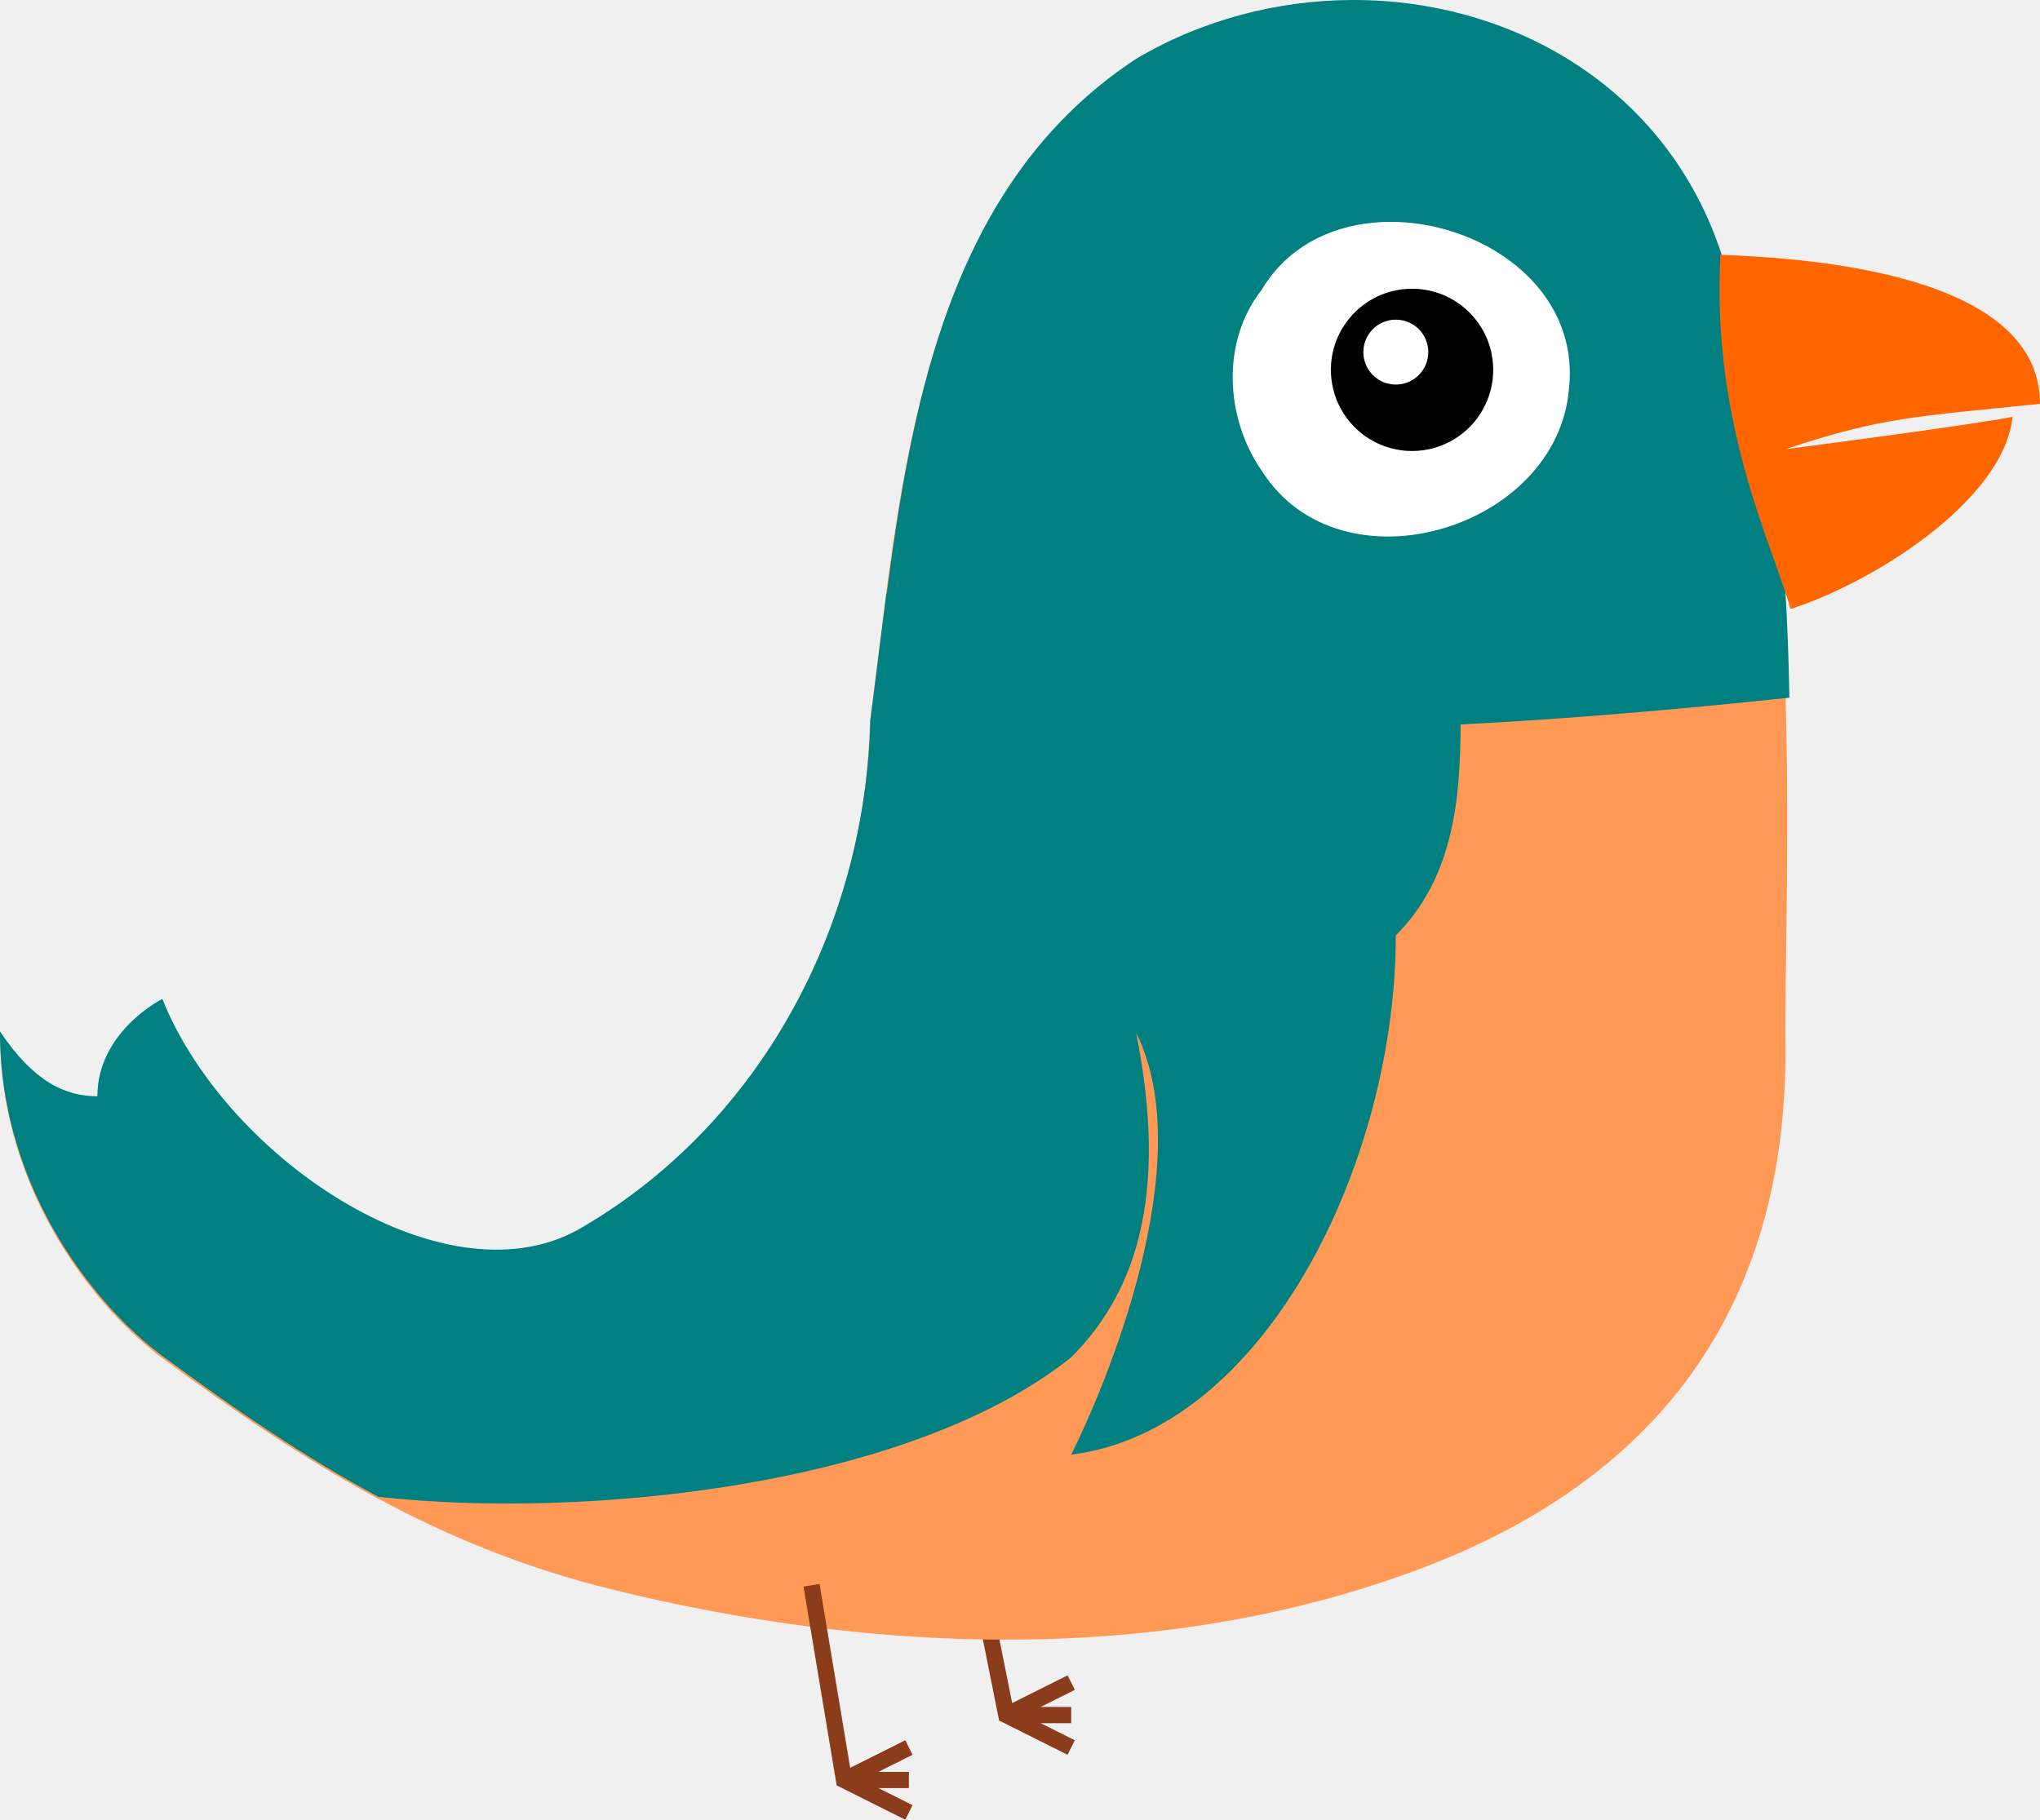
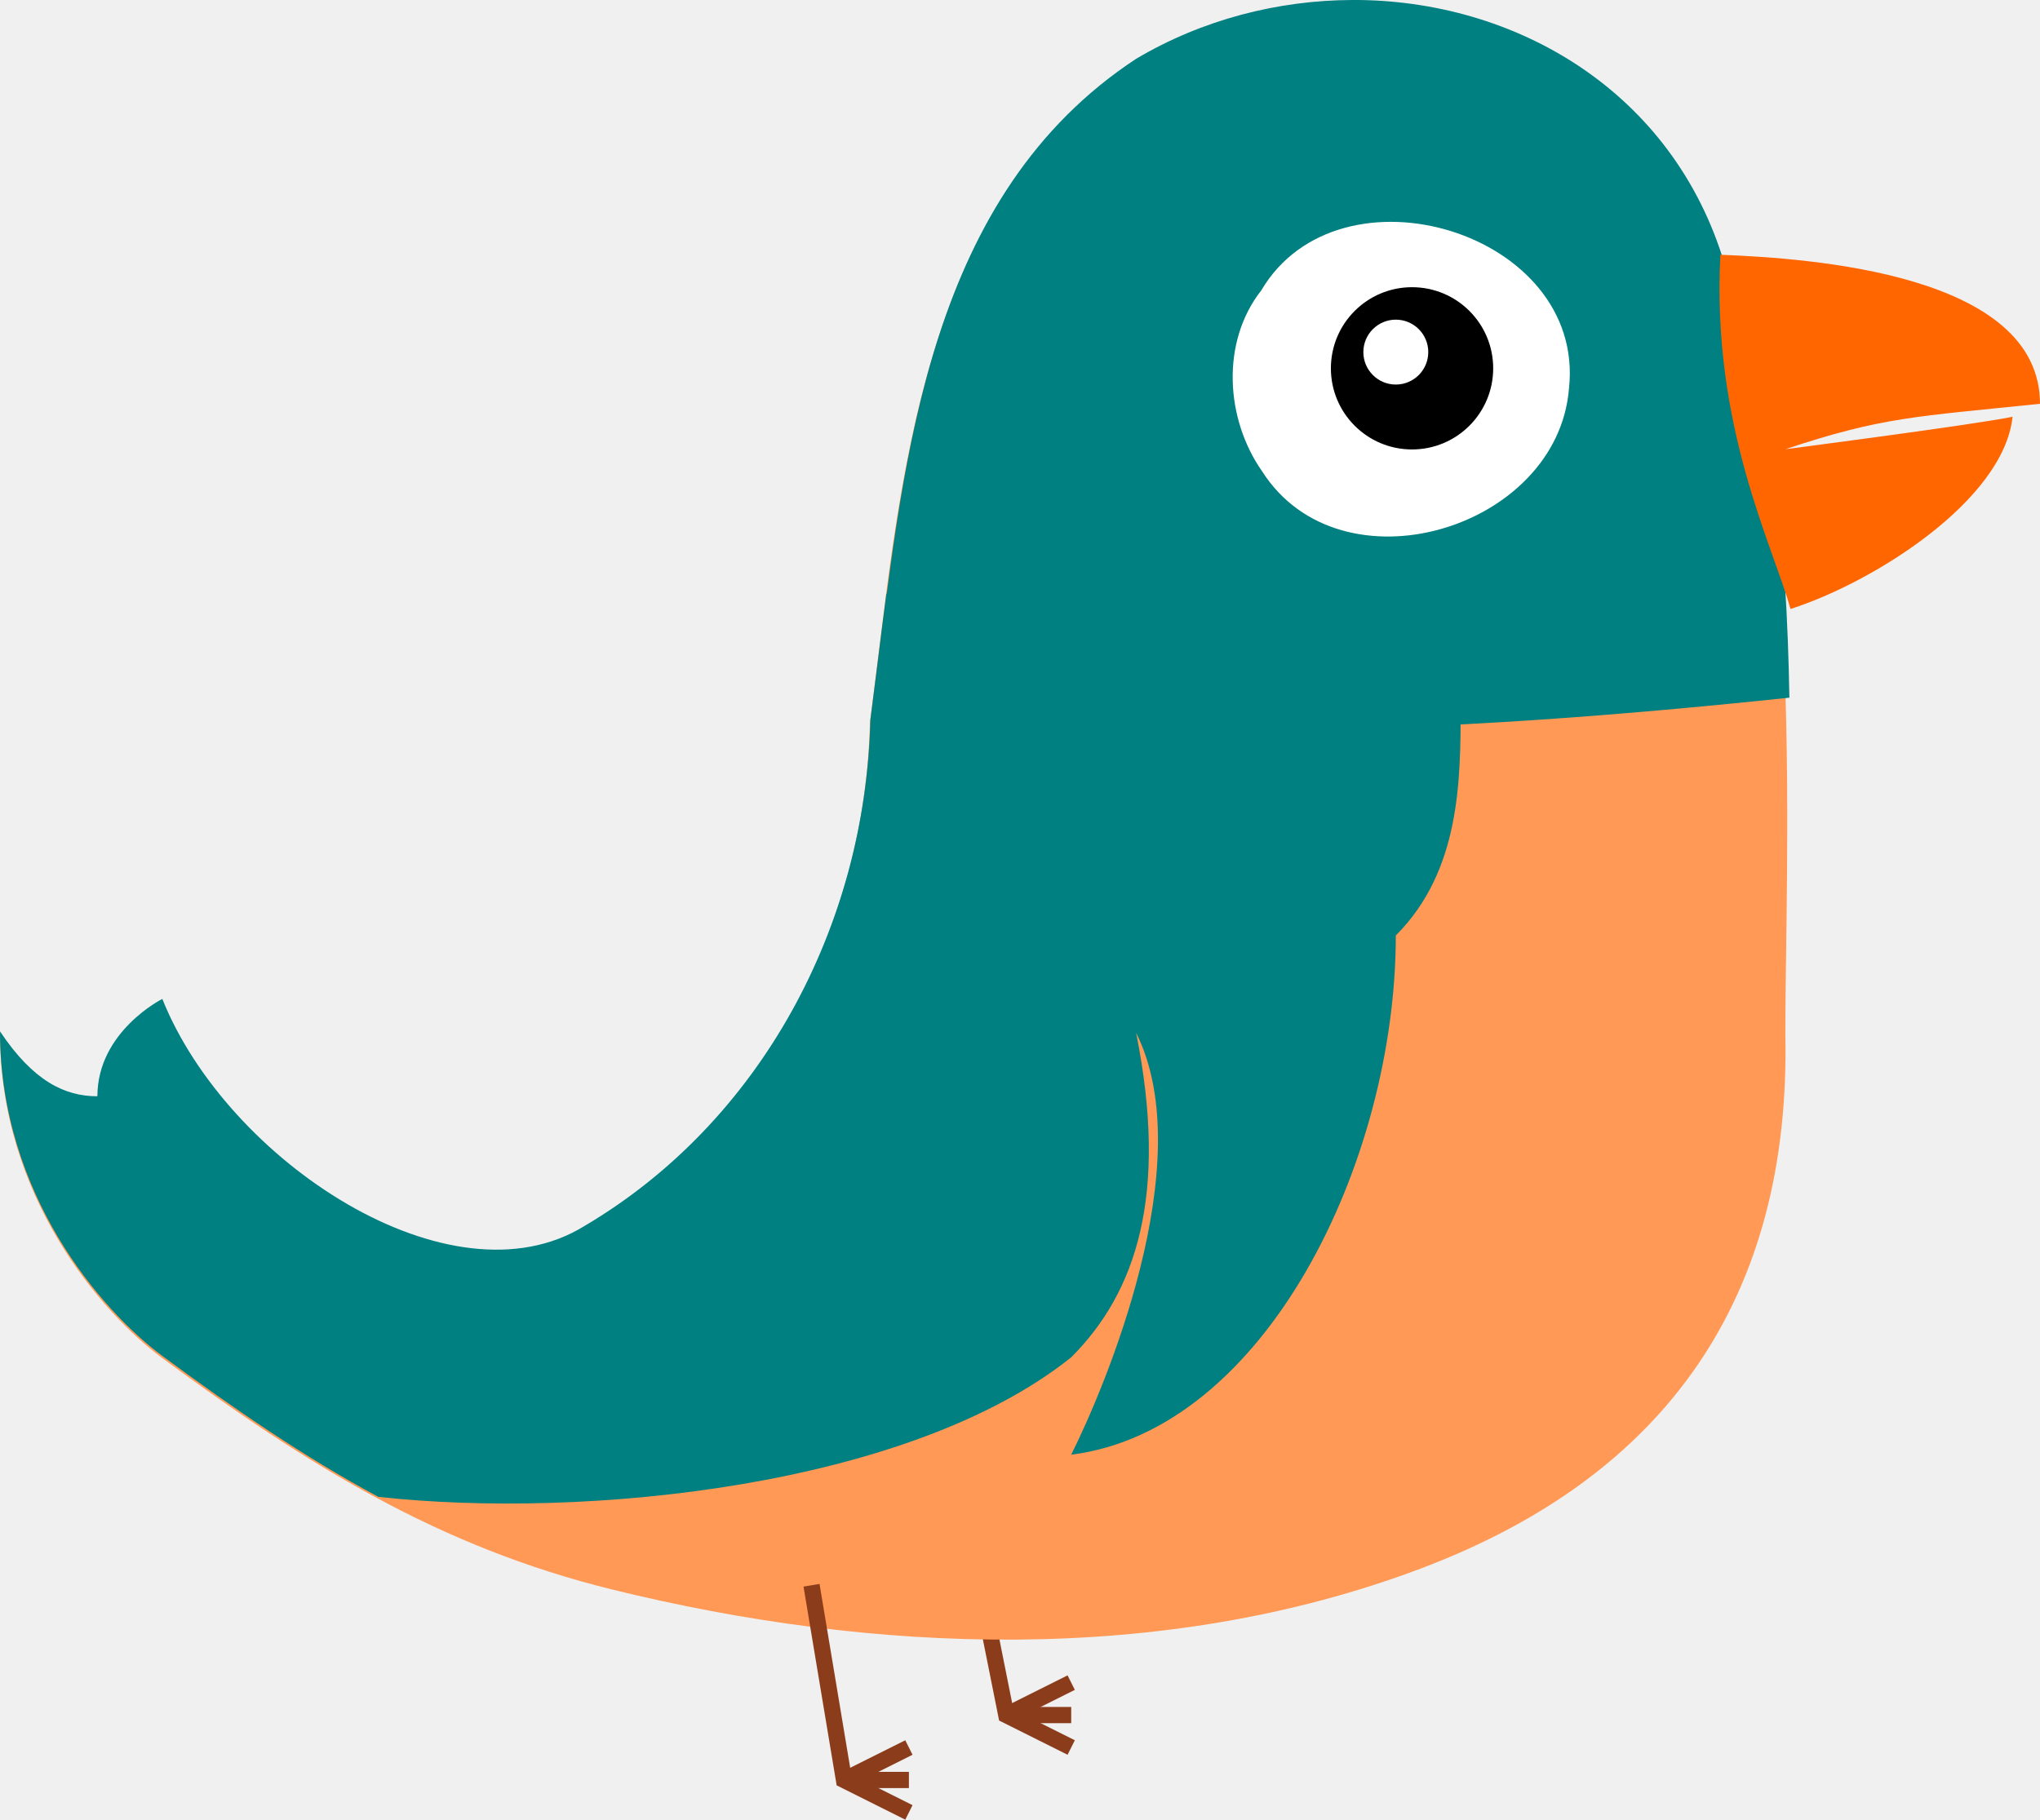
- <svg xmlns="http://www.w3.org/2000/svg" width="140" height="124.914">
-   <g stroke="#8b3c1b" stroke-width=".5" fill="none">
-     <path d="M66.831 106.595l2.228 11.138 4.455 2.228M73.514 117.733H69.06M73.514 115.505l-4.455 2.228" stroke-width="1.114" />
+ <svg xmlns="http://www.w3.org/2000/svg" id="svg2" viewBox="0 0 140 124.914" version="1.1" width="140" height="124.914">
+   <defs id="defs698" />
+   <g id="layer1" transform="matrix(2.227671,0,0,2.227671,-2.226557,-2215.53)">
+     <g id="g3850">
+       <g id="g3815" transform="translate(1,-1)">
+         <g id="g3035" stroke="#8b3c1b" stroke-width="0.5" fill="none" transform="translate(5,-2)">
+           <path id="path3037" d="m 25,1045.4 1,5 2,1" />
+           <path id="path3039" d="M 28,1050.4 H 26" />
+           <path id="path3041" d="m 28,1049.4 -2,1" />
+         </g>
+       </g>
+       <path id="path2915" fill="#ff9955" d="m 6,1025.4 c 2,5 8.884,9.539 13,7 5.443,-3.21 8.647,-9.244 8.8,-15.59 0.936,-7.141 1.415,-15.948 8.2,-20.41 6.546,-3.879 15.489,-1.31 18.14,6.298 2.435,6.988 1.86,18.702 1.86,23.702 0.176,8.116 -3.644,13.623 -11.226,16.483 -7.972,3.008 -16.902,2.62 -24.912,0.649 -5.318,-1.309 -9.399,-3.836 -13.862,-7.132 -1.883,-1.391 -5,-5 -5,-10 1,2 2,2 3,2 0,-1 2,-3 2,-3 z" />
+       <path id="path3019" fill="#008080" d="m 28.312,1012.8 c -0.176,1.341 -0.334,2.668 -0.5,3.938 -0.152,6.346 -3.37,12.384 -8.812,15.594 -4.115,2.539 -11,-2 -13,-7 0,0 -2,1 -2,3 -1,0 -1.975,-0.463 -3,-2 0,5 3.117,8.609 5,10 2.244,1.657 4.4,3.132 6.656,4.344 6.344,0.7 16.344,-0.3 21.344,-4.3 2,-2 3,-5 2,-10 2,4 -1,11 -2,13 5.962,-0.745 10,-9 10,-16 2,-2 1.989,-4.798 2,-7 -6.316,-0.529 -14.008,1.07 -17.688,-3.531 z" />
+       <path id="path3014" d="m 42.656,994.55 c -2.284,0.008 -4.611,0.6 -6.656,1.812 -6.36,4.183 -7.151,12.163 -8,19.031 5.435,2.142 15.6,1.98 28.125,0.656 -0.081,-4.689 -0.524,-9.72 -2,-13.375 -1.589,-5.312 -6.444,-8.143 -11.469,-8.125 z" fill="#008080" />
+       <path id="path2923" d="m 39.854,1003.5 c 2.409,-4.084 10.007,-1.801 9.481,3.021 -0.348,4.346 -7.03,6.355 -9.455,2.551 -1.129,-1.613 -1.274,-3.979 -0.026,-5.572 z" fill="#ffffff" />
+       <path id="path3011" d="m 47,1005.9 c 0,1.381 -1.119,2.5 -2.5,2.5 -1.381,0 -2.5,-1.119 -2.5,-2.5 0,-1.381 1.119,-2.5 2.5,-2.5 1.381,0 2.5,1.119 2.5,2.5 z" />
+       <path id="path3024" stroke="#8b3c1b" stroke-width="0.5" fill="none" d="m 26,1043.4 1,6 2,1" />
+       <path id="path3026" stroke="#8b3c1b" stroke-width="0.5" fill="none" d="M 29,1049.4 H 27" />
+       <path id="path3028" stroke="#8b3c1b" stroke-width="0.5" fill="none" d="m 29,1048.4 -2,1" />
+       <path id="path3827" d="m 45,1005.4 c 0,0.552 -0.448,1 -1,1 -0.552,0 -1,-0.448 -1,-1 0,-0.552 0.448,-1 1,-1 0.552,0 1,0.448 1,1 z" fill="#ffffff" />
+       <path id="path2917" fill="#ff6600" d="m 54,1002.4 c 2.803,0.11 9.845,0.593 9.845,4.593 -3.845,0.4 -4.845,0.4 -7.845,1.4 0,0 5.77,-0.749 7,-1 -0.272,2.573 -4.27,5.101 -6.841,5.923 -0.546,-1.971 -2.44,-5.648 -2.159,-10.923 l -10e-7,-4e-4 z" />
+     </g>
  </g>
-   <path fill="#f95" d="M11.14 68.724c4.455 11.139 19.791 21.25 28.96 15.594 12.124-7.151 19.262-20.593 19.602-34.73C61.788 33.68 62.855 14.063 77.97 4.123c14.582-8.642 34.504-2.919 40.41 14.029 5.423 15.566 4.143 41.661 4.143 52.8.391 18.08-8.118 30.347-25.008 36.719-17.759 6.7-37.652 5.836-55.496 1.445-11.847-2.916-20.937-8.546-30.88-15.888C6.945 90.13.001 82.09.001 70.95c2.228 4.456 4.455 4.456 6.683 4.456 0-2.228 4.455-6.683 4.455-6.683z" />
-   <path fill="teal" d="M60.843 40.656c-.39 2.987-.743 5.943-1.114 8.771-.34 14.136-7.506 27.588-19.63 34.738-9.169 5.657-24.505-4.455-28.96-15.593 0 0-4.456 2.227-4.456 6.683-2.228 0-4.4-1.031-6.683-4.456 0 11.139 6.943 19.18 11.138 22.277 5 3.691 9.801 6.978 14.828 9.676 14.133 1.56 36.41-.668 47.548-9.579 4.455-4.455 6.683-11.138 4.455-22.276 4.455 8.91-2.228 24.504-4.455 28.96 13.28-1.66 22.276-20.05 22.276-35.643 4.456-4.456 4.43-10.688 4.456-15.594-14.07-1.178-31.206 2.384-39.403-7.867z" />
-   <path d="M92.797 0c-5.088.018-10.271 1.338-14.828 4.038C63.8 13.357 62.04 31.133 60.148 46.433c12.107 4.773 34.751 4.412 62.653 1.462-.18-10.446-1.167-21.652-4.455-29.795C114.806 6.266 103.99-.04 92.796 0z" fill="teal" />
-   <path d="M86.555 19.938c5.366-9.097 22.292-4.012 21.121 6.73-.775 9.68-15.66 14.157-21.062 5.683-2.515-3.593-2.839-8.865-.058-12.413z" fill="#fff" />
-   <path d="M102.474 25.285a5.57 5.57 0 11-11.138 0 5.57 5.57 0 0111.138 0z" />
-   <path stroke="#8b3c1b" stroke-width="1.114" fill="none" d="M55.693 108.822l2.228 13.366 4.455 2.228M62.376 122.188H57.92M62.376 119.96l-4.455 2.228" />
-   <path d="M98.019 24.17a2.228 2.228 0 11-4.456 0 2.228 2.228 0 014.456 0z" fill="#fff" />
-   <path fill="#f60" d="M118.068 17.488C124.312 17.732 140 18.809 140 27.72c-8.565.891-10.793.891-17.476 3.119 0 0 12.853-1.669 15.594-2.228-.605 5.732-9.512 11.363-15.24 13.195-1.216-4.39-5.435-12.582-4.81-24.333z" />
</svg>
